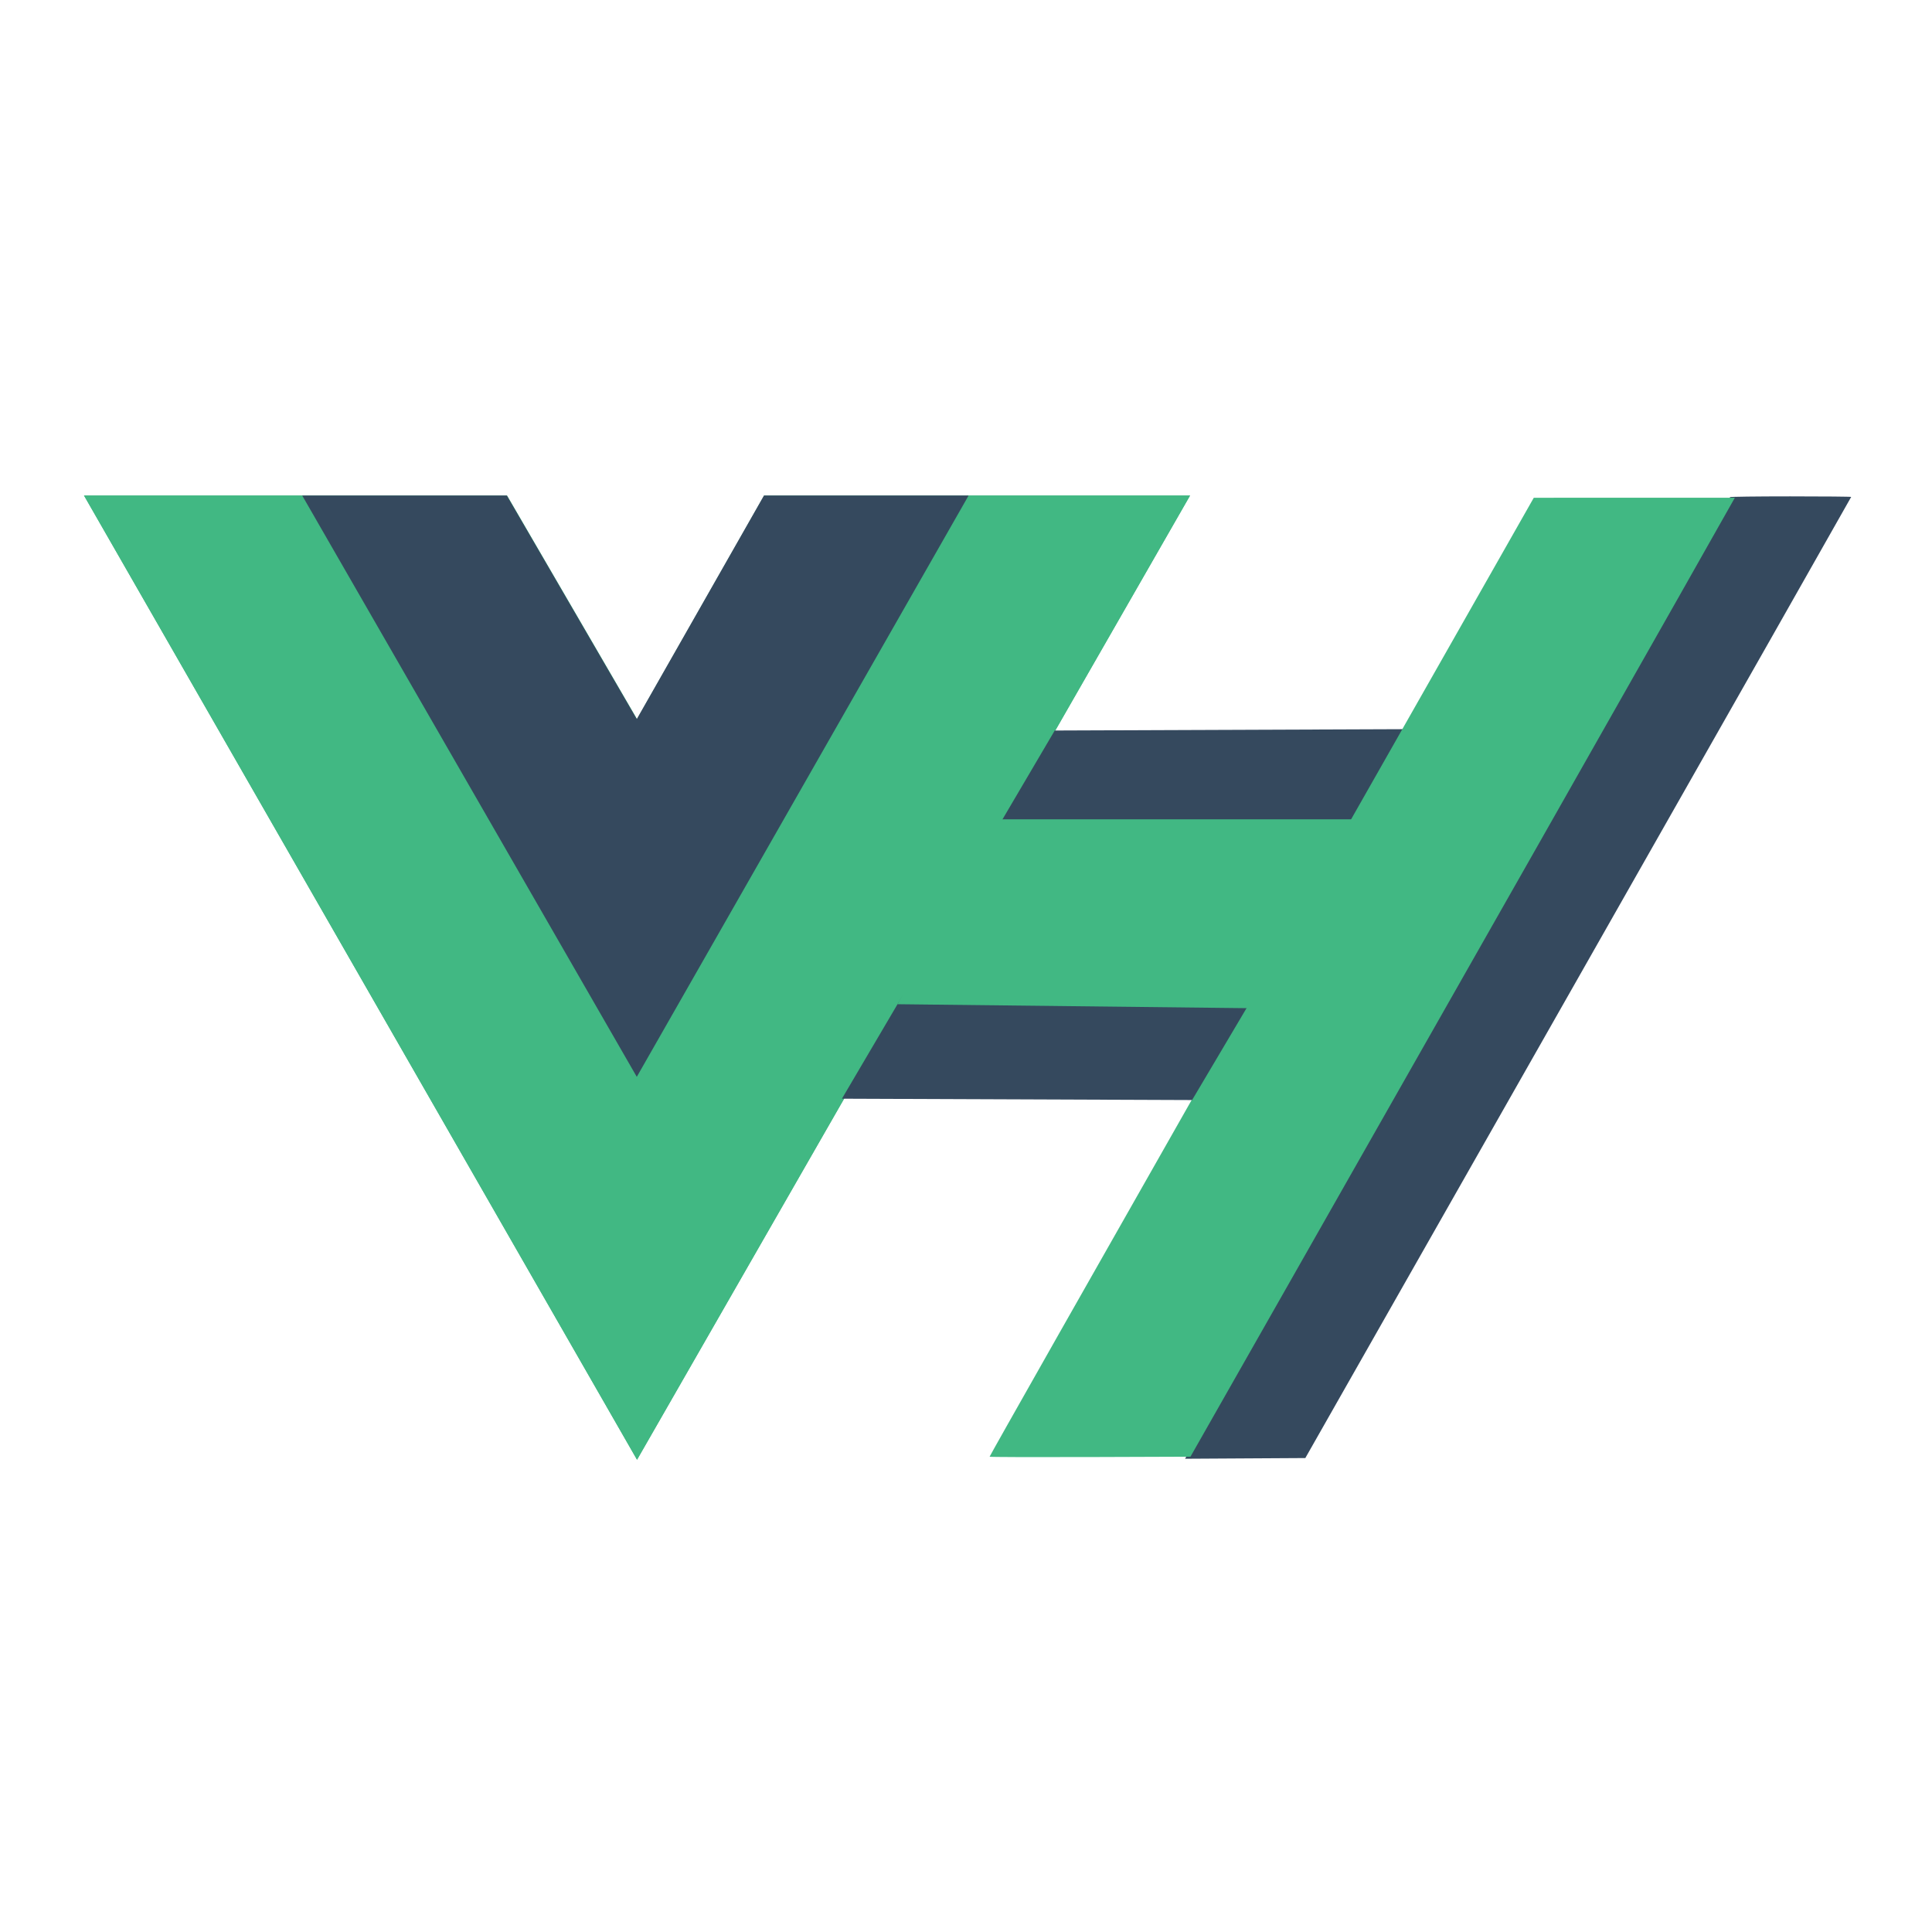
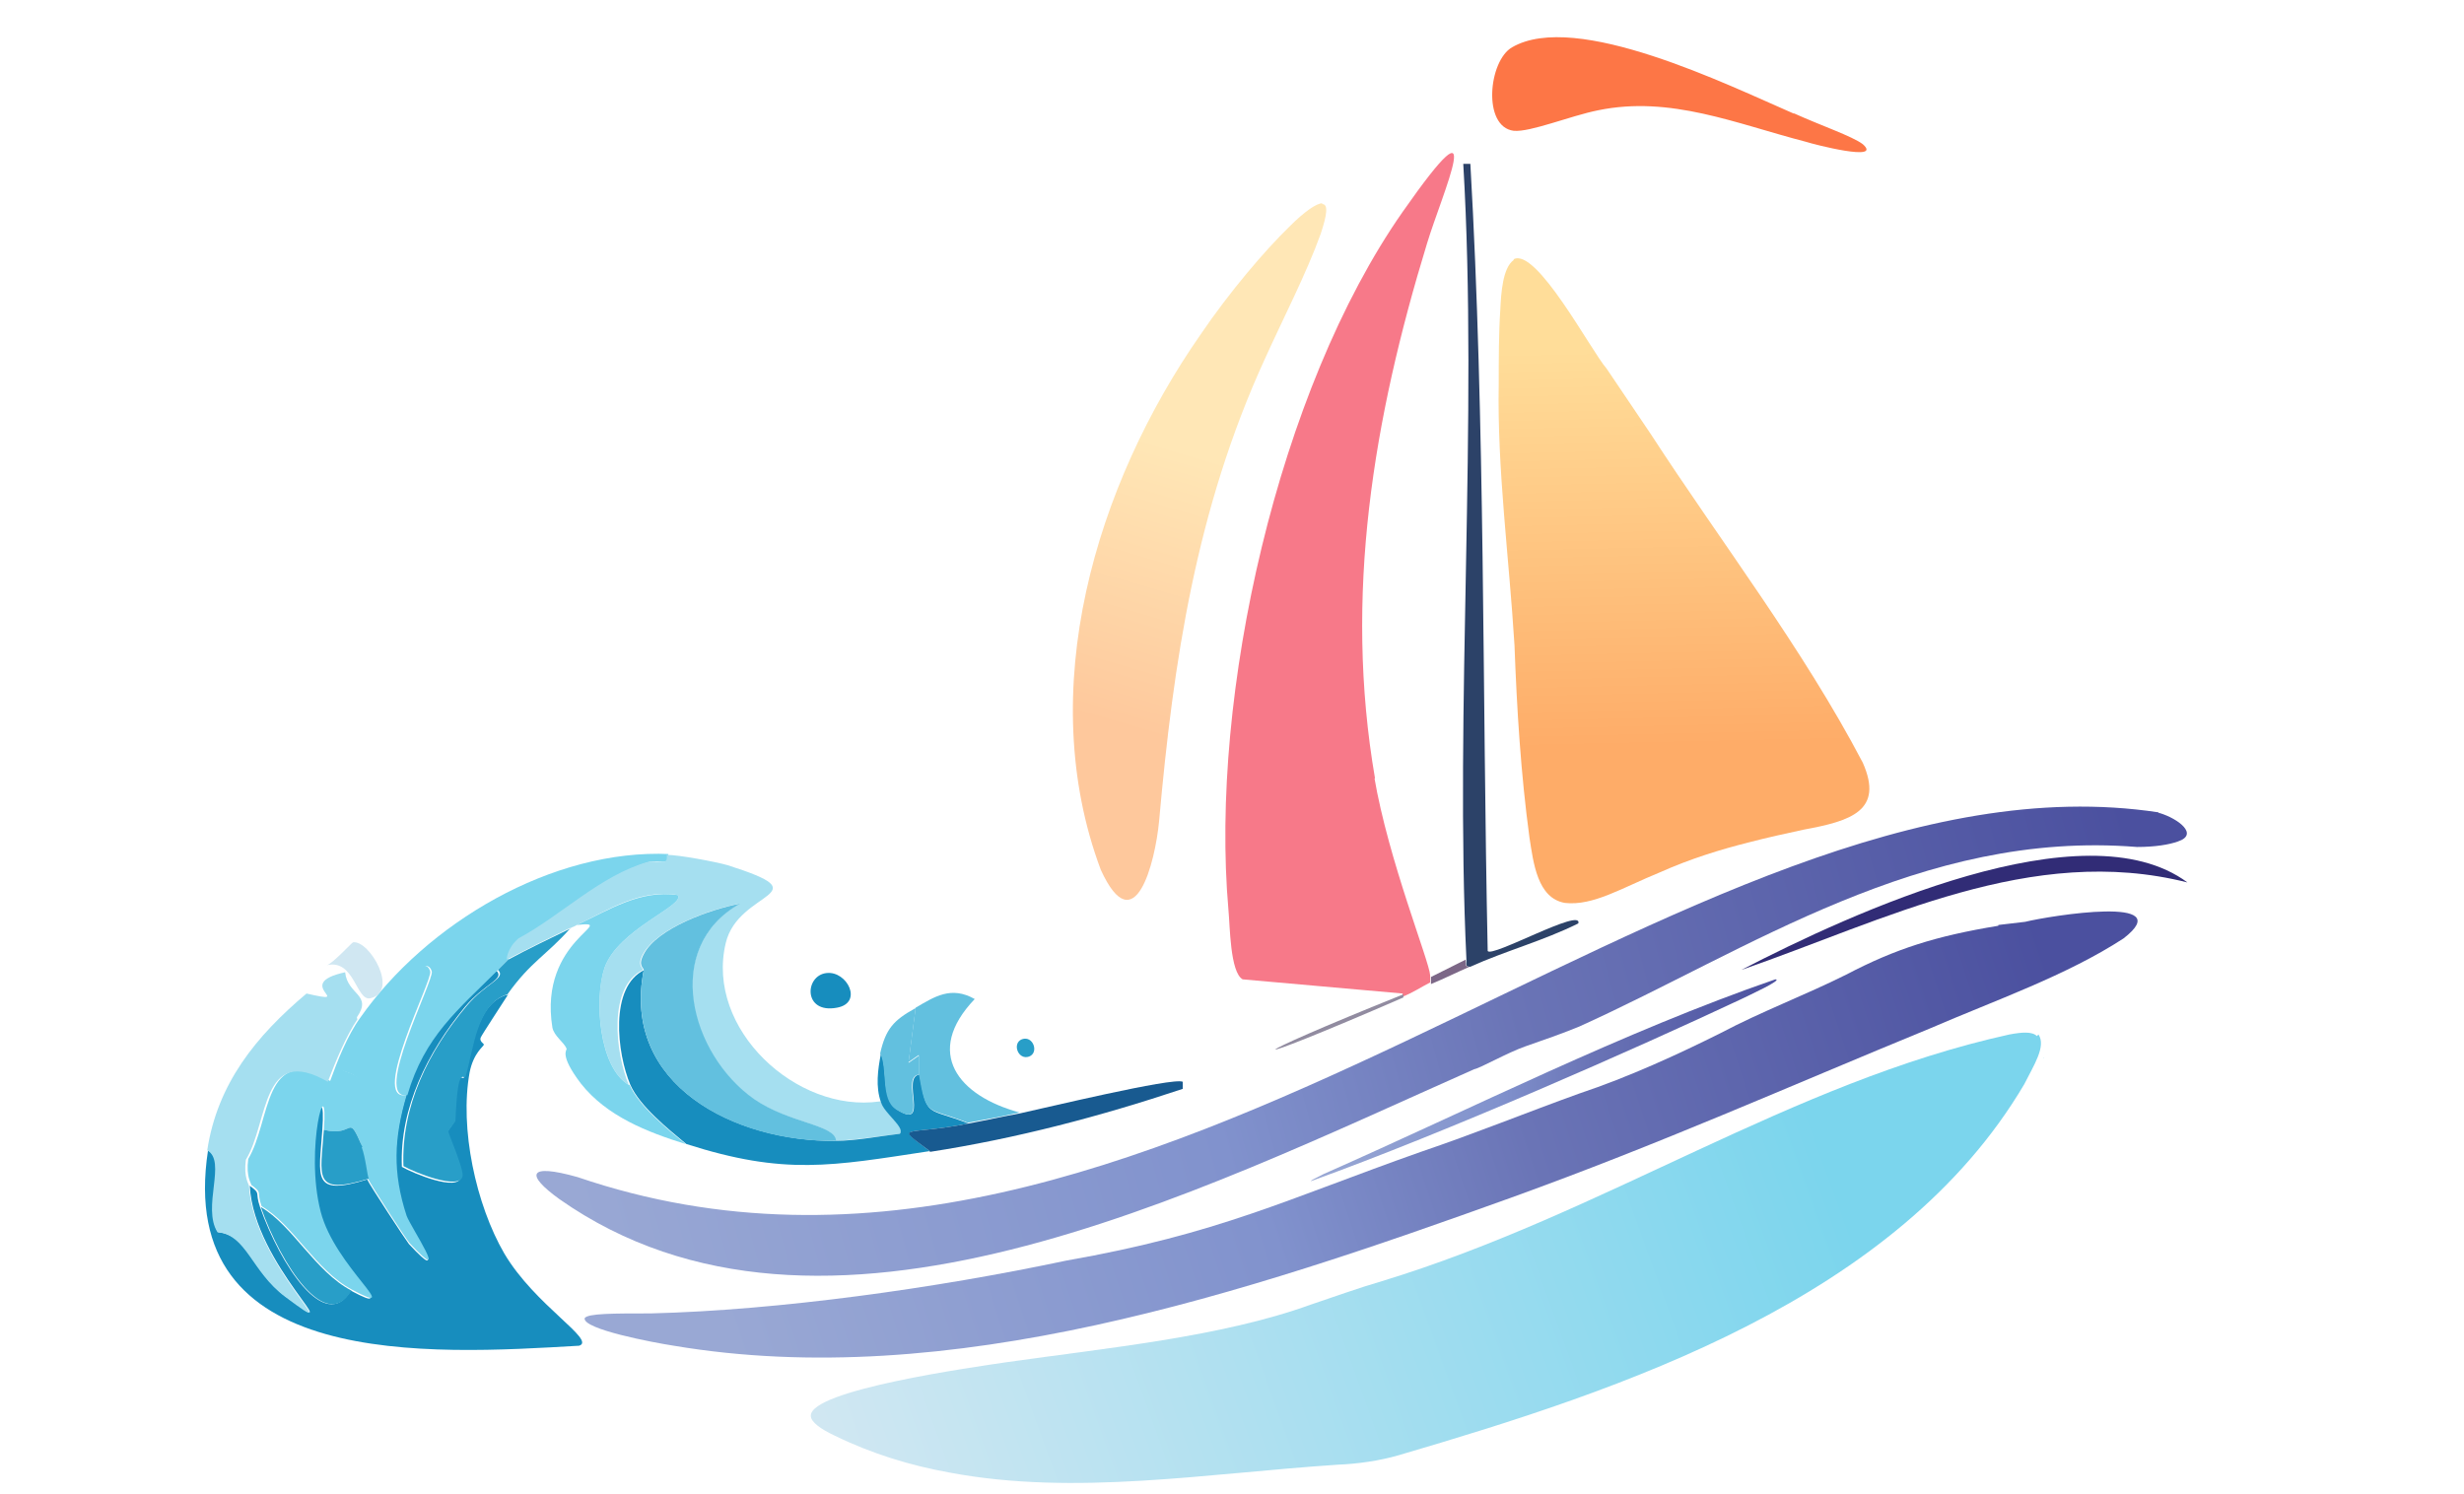
- <svg xmlns="http://www.w3.org/2000/svg" width="1200" height="1200" class="icon" viewBox="0 0 3280.944 2800">
-   <path fill="#41b883" d="M1645.332 601.004h375.675L1081.82 2238.478 142.636 601.004h718.477l220.708 379.704 216.013-379.704z" />
-   <path fill="#41b883" d="M142.636 601.004l939.185 1637.474 939.186-1637.474h-375.675l-563.51 982.484-568.208-982.484z" />
-   <path fill="#35495e" d="M513.188 601.004l568.207 987.23 563.511-987.23h-347.498l-216.013 379.704-220.708-379.704zM1607.792 1311.83l594.678 2.293 187.353-316.325-598.662 2.292zM2198.506 1909.57C2867.436 732.7 2939.502 605.426 2937.874 603.78c-.715-.723 45.303-1.314 102.262-1.314s103.562.428 103.562.951c0 .523-208.57 367.978-463.491 816.567L2216.715 2235.6l-102.1.596-102.102.596z" />
-   <path fill="#41b883" d="M1680.563 2233.328c0-1.34 168.208-298.145 440.375-777.048a4135645.775 4135645.775 0 00337.619-594.19l146.13-257.25 170.746-.04 170.747-.04-5.536 9.741c-3.044 5.358-43.727 77.302-90.407 159.875-85.356 150.992-337.562 595.163-656.602 1156.373l-172 302.559-170.536.588c-93.795.322-170.536.069-170.536-.567z" />
-   <path fill="#35495e" d="M1429.783 1625.351l594.679 2.292 187.353-316.324-598.662 2.292z" />
-   <path fill="#41b883" d="M1524.207 1464.903l608.285 6.877 173.746-320.909h-619.072z" />
+ <svg xmlns="http://www.w3.org/2000/svg" xmlns:xlink="http://www.w3.org/1999/xlink" version="1.1" viewBox="0 0 312.7 189.5">
+   <defs>
+     <style>
+       .cls-1 {
+         fill: #178dbe;
+       }
+ 
+       .cls-2 {
+         fill: url(#_未命名的渐变_2);
+       }
+ 
+       .cls-3 {
+         fill: url(#_未命名的渐变_11-2);
+       }
+ 
+       .cls-4 {
+         fill: #918ba0;
+       }
+ 
+       .cls-5 {
+         fill: #a5dff0;
+       }
+ 
+       .cls-6 {
+         fill: url(#_未命名的渐变);
+       }
+ 
+       .cls-7 {
+         fill: #289ec8;
+       }
+ 
+       .cls-8 {
+         fill: #f77989;
+       }
+ 
+       .cls-9 {
+         fill: #2c4268;
+       }
+ 
+       .cls-10 {
+         fill: #62c0df;
+       }
+ 
+       .cls-11 {
+         fill: #312c76;
+       }
+ 
+       .cls-12 {
+         fill: #7c6787;
+       }
+ 
+       .cls-13 {
+         fill: url(#_未命名的渐变_11);
+       }
+ 
+       .cls-14 {
+         fill: url(#_未命名的渐变_27);
+       }
+ 
+       .cls-15 {
+         fill: url(#_未命名的渐变_24);
+       }
+ 
+       .cls-16 {
+         fill: url(#_未命名的渐变_25);
+       }
+ 
+       .cls-17 {
+         fill: #d0e7f2;
+       }
+ 
+       .cls-18 {
+         fill: #7bd5ed;
+       }
+ 
+       .cls-19 {
+         fill: #185a90;
+       }
+ 
+       .cls-20 {
+         fill: #fd7646;
+       }
+ 
+       .cls-21 {
+         fill: #4b509f;
+       }
+     </style>
+     <linearGradient id="_未命名的渐变" data-name="未命名的渐变" x1="213" y1="147.8" x2="214.1" y2="97.4" gradientTransform="translate(0 192) scale(1 -1)" gradientUnits="userSpaceOnUse">
+       <stop offset="0" stop-color="#fd9" />
+       <stop offset="1" stop-color="#feac68" />
+     </linearGradient>
+     <linearGradient id="_未命名的渐变_2" data-name="未命名的渐变 2" x1="152.1" y1="134.4" x2="141.9" y2="99.8" gradientTransform="translate(0 192) scale(1 -1)" gradientUnits="userSpaceOnUse">
+       <stop offset="0" stop-color="#ffe7b6" />
+       <stop offset="1" stop-color="#fec89c" />
+     </linearGradient>
+     <linearGradient id="_未命名的渐变_25" data-name="未命名的渐变 25" x1="120.6" y1="184.4" x2="258.1" y2="134.7" gradientUnits="userSpaceOnUse">
+       <stop offset=".1" stop-color="#d0e7f2" />
+       <stop offset="1" stop-color="#7bd5ed" />
+     </linearGradient>
+     <linearGradient id="_未命名的渐变_24" data-name="未命名的渐变 24" x1="109.1" y1="193.5" x2="246.3" y2="143.9" gradientUnits="userSpaceOnUse">
+       <stop offset="0" stop-color="#d0e7f2" />
+       <stop offset=".9" stop-color="#7bd5ed" />
+     </linearGradient>
+     <linearGradient id="_未命名的渐变_11" data-name="未命名的渐变 11" x1="75.2" y1="160.1" x2="270.5" y2="106.2" gradientUnits="userSpaceOnUse">
+       <stop offset="0" stop-color="#99a8d4" />
+       <stop offset=".4" stop-color="#8192cd" />
+       <stop offset=".6" stop-color="#6a74b6" />
+       <stop offset="1" stop-color="#4b509f" />
+     </linearGradient>
+     <linearGradient id="_未命名的渐变_11-2" data-name="未命名的渐变 11" x1="166.4" y1="137.1" x2="225.5" y2="137.1" xlink:href="#_未命名的渐变_11" />
+     <linearGradient id="_未命名的渐变_27" data-name="未命名的渐变 27" x1="93.5" y1="172.8" x2="259" y2="118.7" gradientUnits="userSpaceOnUse">
+       <stop offset="0" stop-color="#99a8d4" />
+       <stop offset=".4" stop-color="#8192cd" />
+       <stop offset=".6" stop-color="#6a74b6" />
+       <stop offset="1" stop-color="#4b509f" />
+     </linearGradient>
+   </defs>
+   <g>
+     <g id="_图层_1" data-name="图层_1">
+       <path class="cls-6" d="M192.1,32.9c2.9-1.5,9.8,11.6,11.8,13.9,1.9,2.8,3.7,5.5,5.6,8.3,8.9,13.7,19.3,27.2,26.9,41.7,2.7,6.1-1.5,7.4-7.5,8.5-2.3.5-4.6,1-6.9,1.6-3.6.9-7.5,2.1-11.3,3.8-4.9,2-8.5,4.3-12.1,3.9-3.5-.6-4-5.1-4.5-8.3-1.1-8.1-1.6-16.3-1.9-24.4-.7-11.4-2.2-22.2-2-33.2,0-3,0-6.4.2-9.4.1-2.1.3-5.3,1.7-6.3h0Z" />
+       <path class="cls-2" d="M167.8,25.9c.8,0,.6,1.4-.2,3.8-1.8,5-4.8,10.8-7.1,15.9-8.7,19-11.6,38.4-13.4,58.6-.5,5.3-3.1,15.6-7.4,6.2-8.5-22.7-.7-48.8,12.7-68,3.6-5.3,8.1-10.6,11.3-13.7,1.9-1.9,3.4-2.9,4.1-2.9h0Z" />
+       <path class="cls-9" d="M186.5,122.7c-.6,0-.4-.4-.4-.9-1.5-31.5,1.5-68.8-.4-101h.9c1.9,33.2,1.5,66.6,2.2,99.9.5.9,12.1-5.6,11.5-3.5-4.4,2.2-9.3,3.5-13.7,5.5h-.1Z" />
+       <path class="cls-20" d="M227.6,14.4c-8.3-3.6-27.6-13.1-35.7-8.4-3,1.7-3.8,10.1.2,10.6,2.1.2,7.2-1.9,10.7-2.6,9.2-1.9,17.5,1.7,26.4,4,.9.3,9.8,2.6,7.2.3-1.3-1-5.4-2.4-8.7-3.9h-.2.1Z" />
+       <path class="cls-8" d="M174.5,98.8c-4-23.2-.2-45.7,6.6-67.9,1.9-6.3,8.1-20-3.1-4-15.8,22.6-24.5,61.3-22.1,88.6.2,2,.2,7.9,1.8,8.8l20.3,1.8v.4c1.3-.5,2.3-1.2,3.5-1.8v-.9c-.1-1.8-5.3-14.6-7.1-25.2v.2Z" />
+       <path class="cls-12" d="M186.5,122.7c-1.6.7-3.2,1.5-4.9,2.2v-.9l4.4-2.2c0,.5-.1.9.4.9h.1Z" />
+       <path class="cls-16" d="M259.4,134.3s0,0-.1-.1c0,0,0,.1.1.1Z" />
+       <path class="cls-15" d="M258.5,131.5c-.6-.6-1.9-.5-3.5-.2-27.7,6.1-51.4,22.7-79.6,31.3-3.1.9-6.1,2-9.1,3-11.3,4.1-26,5.5-38.6,7.3-4,.6-24.9,3.5-24.8,6.8,0,.8,1.3,1.7,3,2.5,4.7,2.3,9.6,3.8,14.6,4.7,15.9,3,32.6.1,49.3-1,2.5-.1,5.3-.5,7.7-1.2,28.3-8.3,63.3-19.8,79.4-47.1,1.2-2.4,2.8-4.8,1.8-6.3h0ZM196.7,156.4s0,0,0,0c0,0,0,0,0,0ZM116.9,180.1s0,0,0,0c0,0,0,0,0,0Z" />
+       <path class="cls-1" d="M104.9,123.5c2.6-.3,4.7,3.8,1.3,4.4-4.3.8-4.1-4.1-1.3-4.4Z" />
+       <path class="cls-7" d="M129.7,131.9c1.4-.5,2.2,1.7.9,2.2-1.4.5-2.2-1.7-.9-2.2Z" />
+       <path class="cls-1" d="M64.5,126.2c-.5.8-3.4,5.2-3.5,5.5-.2.5.5.8.4.9,0,.2-1.3,1-1.8,3.5-1.3,7.1.8,16.8,4.4,23,3.9,6.6,11.7,11,9.5,11.7-18.8,1.1-51.4,3.2-47.1-24.8,2.6,1.4-.7,7.2,1.3,10.4,3.7.3,4.3,5,8.6,8.2,8.7,6.4-4.1-4-4.6-14.1,1.5,1.1.6.7,1.3,2.7,2.6,7.4,8.3,16.1,11.5,10.6,6.8,3.6-2.2-2.9-4-9.9-2.1-8.1,1-18.6.4-10.4-.4,5.9-1.4,8.4,5.7,6.2.3.7,4.9,7.7,5.3,8.2,5.4,5.8,0-2.2-.4-3.5-1.8-5.5-1.6-9.8,0-15.3,2.2-7.5,6.4-10.8,11.5-15.9,1.1,1.1-1.5,1.6-4,4.6-4.7,5.7-8.3,12.8-8,20.3,1.4.8,7.1,3.2,7.5,1.3.2-.9-1.8-5.4-1.8-5.7,0,0,.9-1.2.9-1.3.3-7.8,1.1-5,1.3-5.7,1-3.3,1.5-9.2,5.3-10.4h.3Z" />
+       <path class="cls-18" d="M84.8,108.5c.3,1.5-1.4.6-2.4.9-5.9,1.7-10.9,6.9-16.4,9.7-1.4,1.2-1.4,2.5-1.5,2.7l-1.3,1.3c-5.1,5.1-9.3,8.4-11.5,15.9-4.5.7,3.4-14.6,3.1-15.7-1.2-4.1-11.5,11-11.5,11.9,0,2.1,4.4-1.6,2.7,10.4-2-4.6-.9-1.2-4.9-2.2.6-8.2-2.5,2.3-.4,10.4,1.8,7,10.8,13.5,4,9.9-4.6-2.4-7.5-8.3-11.5-10.6-.7-2,.2-1.6-1.3-2.7,0-.2-.7-1-.4-3.3,2.9-4.8,1.9-14.9,10.4-9.9.9-2.5,2.2-5.8,3.8-8,8.4-12,24.4-21.5,39.3-20.8h-.2Z" />
+       <path class="cls-5" d="M111.8,139.9c.5,1.4,3.2,3.2,2.4,4-2.6.3-5.6.8-8.2.9,0-2.1-5.9-2.2-10.4-5.3-8.1-5.7-11.6-19.1-1.8-24.8-3.7.7-10.4,3.1-12.2,6.4-.8,1.5,0,1.7,0,2-4.5,2.1-3.5,10.6-1.8,14.6-3.8-2.2-4.4-11-3.1-14.8,1.7-5,10.4-8,9.3-9.3-4.8-.8-8.8,1.9-12.8,3.8-.3.2-.6.3-.9.4-2.7,1.3-5.3,2.6-8,4,0,0,0-1.4,1.5-2.7,5.4-2.9,10.4-8,16.4-9.7,1-.3,2.7.7,2.4-.9,1.6,0,6.3.9,7.7,1.3,12.3,3.9,1.4,3.1-.2,9.9-2.6,10.9,9,21.6,19.5,20.1h.2Z" />
+       <path class="cls-5" d="M45.4,129.3c-1.5,2.2-2.8,5.4-3.8,8-8.5-4.9-7.5,5.2-10.4,9.9-.3,2.3.4,3.1.4,3.3.6,10.2,13.3,20.6,4.6,14.1-4.3-3.2-4.9-7.9-8.6-8.2-2-3.2,1.2-9-1.3-10.4,1.3-8.5,6.2-14.5,12.6-19.9,6.5,1.5-2-1.2,4.9-2.7.3,2.9,3.5,2.8,1.5,5.7v.2Z" />
+       <path class="cls-1" d="M81.7,123.1c-2.9,14.7,11.7,21.8,24.3,21.7,2.6,0,5.6-.6,8.2-.9.7-.8-2-2.6-2.4-4-.7-2-.4-4.1,0-6.2.9,2,0,5.7,2,7.1,4.3,2.8.5-4.2,2.9-4.4,1,5.6.9,4.1,6.2,6.2-8,1.6-9.5,0-4.9,3.5-12.5,1.9-18.4,3.1-30.9-.9-2.3-1.9-5.9-4.8-7.1-7.5-1.7-4-2.7-12.5,1.8-14.6h0Z" />
+       <path class="cls-18" d="M79.9,137.7c1.2,2.7,4.8,5.6,7.1,7.5-4.8-1.5-10-3.5-13.3-7.7-2.8-3.7-1.7-4.2-1.8-4.4-.3-.8-1.6-1.6-1.8-2.7-1.8-11.2,8.7-13.6,3.1-13,4.1-1.9,8-4.5,12.8-3.8,1.1,1.3-7.6,4.3-9.3,9.3-1.3,3.9-.7,12.6,3.1,14.8h.1Z" />
+       <path class="cls-7" d="M72.4,117.8c-3.1,3.5-5,4.2-8,8.4-3.9,1.2-4.3,7-5.3,10.4-.2.7-1-2-1.3,5.7,0,0-.9,1.2-.9,1.3,0,.3,2,4.8,1.8,5.7-.4,1.8-6.1-.5-7.5-1.3-.3-7.6,3.2-14.6,8-20.3,2.5-3,5.1-3.5,4-4.6l1.3-1.3c2.6-1.4,5.3-2.7,8-4h-.1Z" />
+       <path class="cls-10" d="M129.4,141.2c-2.2.5-4.4.9-6.6,1.3-5.3-2.1-5.2-.6-6.2-6.2,0-.7,0-1.7,0-2.4l-1.3.9.9-6.9c2.4-1.4,4.5-2.8,7.5-1.1-6.5,6.8-2.1,12.3,5.7,14.4h0Z" />
+       <path class="cls-19" d="M118,146.1c-4.7-3.5-3.1-1.9,4.9-3.5,2.2-.4,4.4-.9,6.6-1.3,2.8-.6,19.4-4.6,20.6-4v.9c-10.5,3.5-21.1,6.3-32.1,8h0Z" />
+       <path class="cls-11" d="M277.6,112c-19.8-5-38.4,4.8-56.6,11.1,14.1-7.3,43.5-20.8,56.6-11.1Z" />
+       <path class="cls-10" d="M116.2,128l-.9,6.9,1.3-.9c0,.8,0,1.7,0,2.4-2.4.2,1.5,7.2-2.9,4.4-2-1.3-1-5.1-2-7.1.7-3.1,1.7-4.2,4.4-5.7h0Z" />
+       <path class="cls-17" d="M44.8,119.6c2.1-.3,5.9,6.3,2.2,7.1-1.8.4-2-5-5.5-4.2.7-.2,3.1-2.8,3.3-2.9Z" />
+       <path class="cls-4" d="M178.1,126.2v.4c-22.1,9.6-21.2,8.1,0-.4Z" />
+       <path class="cls-13" d="M273.9,103.1c-60.4-9.1-127.6,71.2-200.6,46.3-6.4-1.8-6.6-.3-2.3,2.8,33.3,23.4,80.7-.8,116.1-16.5.7-.1,4.2-2.1,6.5-2.9s4.6-1.6,6.8-2.5c21.5-9.7,43.4-25,70.8-22.8,2.3,0,4.1-.3,5.2-.7,2.7-.9,0-2.9-2.3-3.6h-.1Z" />
+       <path class="cls-3" d="M225.3,124.3c-19.4,6.7-38.5,16.4-57.3,24.7-1.2.6-1.8.9-1.6.9,17.2-6.2,41.2-16.8,54.6-23.1.8-.4,5.4-2.5,4.3-2.5h0Z" />
+       <g>
+         <path class="cls-21" d="M223.3,126.4s0,0,0,0c0,0,0,0,0,0Z" />
+         <path class="cls-14" d="M253.6,117.5c-7.9,1.3-13,2.9-19.3,6.2-5.2,2.6-10.8,4.7-15.9,7.4-5.4,2.7-11.7,5.6-18,7.7-6.4,2.3-13.3,5.1-20.1,7.4-17,6-25.6,10.4-45,13.8-16.5,3.5-36.5,6.3-52.7,6.7-4.8,0-8,0-8.4.6-.3,1.4,8.7,3.1,11.3,3.5,35,5.9,72.4-6.6,106.3-18.8,19.1-6.9,34.7-13.9,53.2-21.5,8.1-3.5,17.3-6.7,24.5-11.4,7.1-5.5-9.2-2.9-12.5-2.1l-3.4.4Z" />
+       </g>
+       <path class="cls-18" d="M51.6,139c-1.6,5.4-1.8,9.8,0,15.3.5,1.4,5.8,9.3.4,3.5-.4-.4-5-7.5-5.3-8.2-.2-.4-.4-2.7-.9-4,1.8-12-2.6-8.3-2.7-10.4,0-.9,10.3-16.1,11.5-11.9.3,1.1-7.6,16.4-3.1,15.7h0Z" />
+       <path class="cls-7" d="M44.6,163.8c-3.2,5.5-8.9-3.2-11.5-10.6,4,2.3,6.9,8.2,11.5,10.6Z" />
+       <path class="cls-7" d="M45.9,145.6c.5,1.3.7,3.6.9,4-7.2,2.2-6.1-.3-5.7-6.2,4,1,2.9-2.4,4.9,2.2h-.1Z" />
+       <path class="cls-10" d="M106,144.8c-12.6.2-27.2-7-24.3-21.7,0-.3-.8-.5,0-2,1.7-3.3,8.5-5.7,12.2-6.4-9.9,5.6-6.3,19.1,1.8,24.8,4.5,3.1,10.3,3.2,10.4,5.3h0Z" />
+     </g>
+   </g>
</svg>
